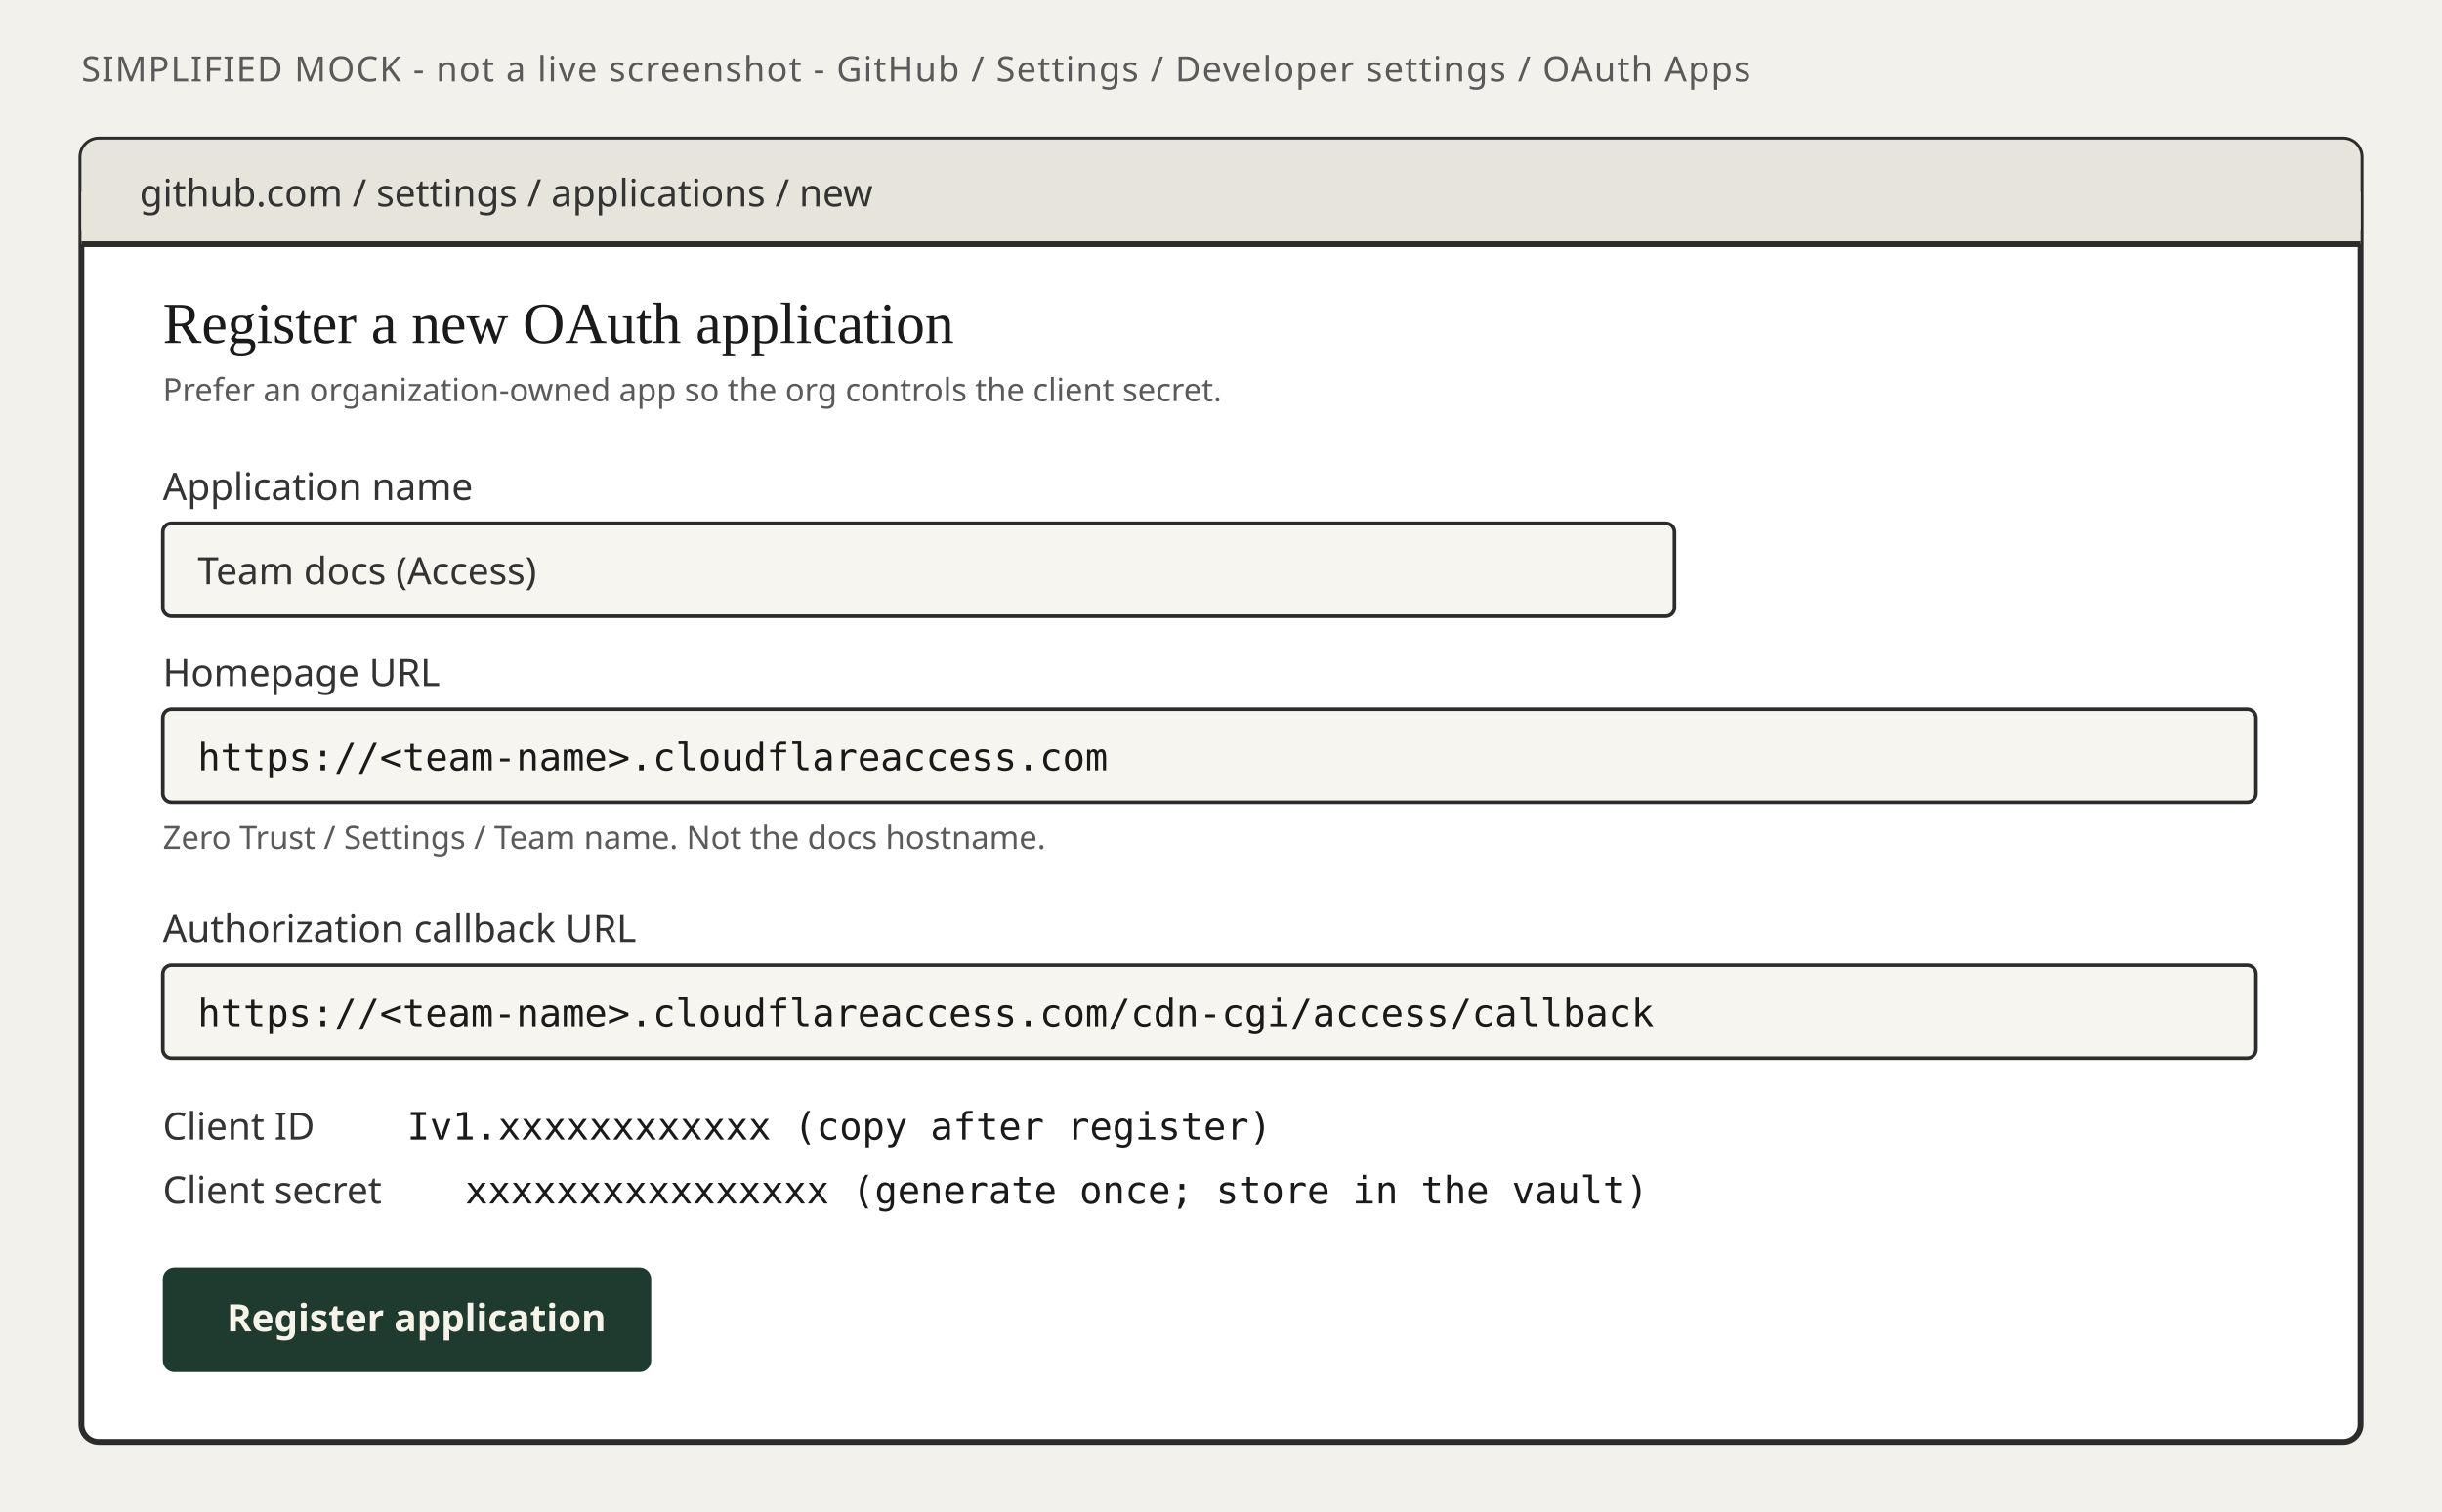
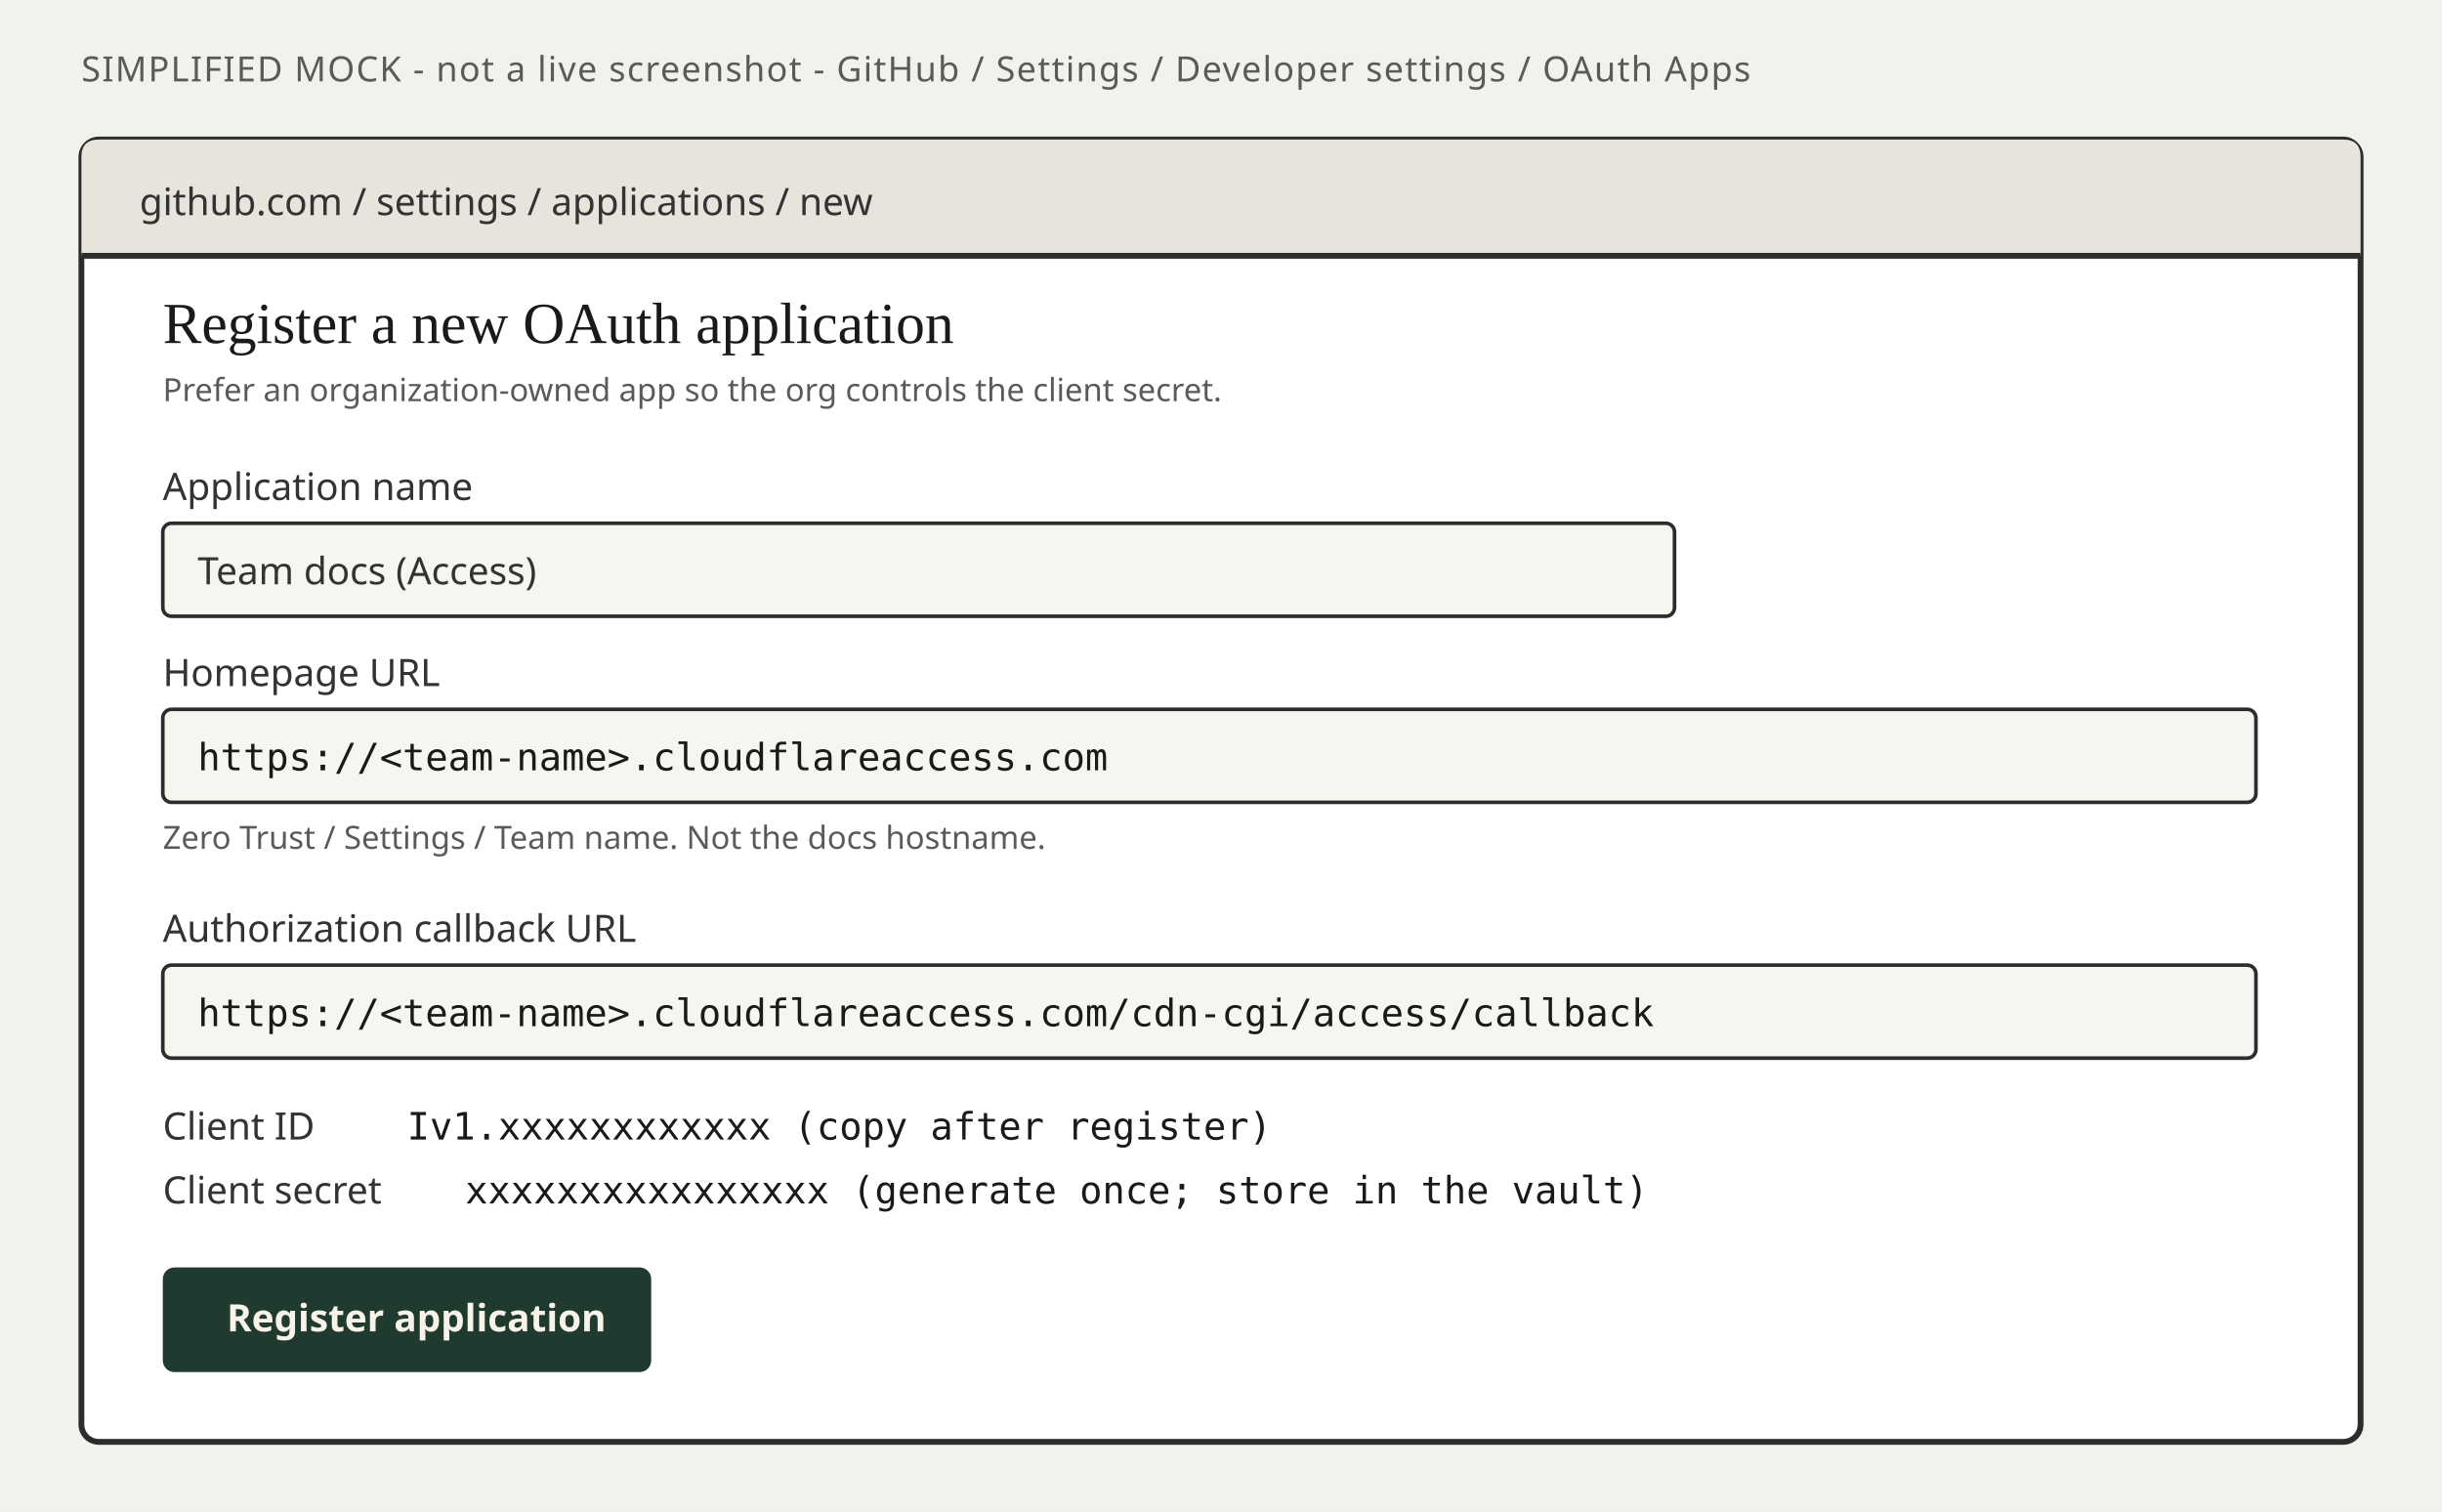
<svg xmlns="http://www.w3.org/2000/svg" width="840" height="520" viewBox="0 0 840 520" role="img" aria-labelledby="title desc">
  <defs>
    <style>
      .bg { fill: #f3f1ec; }
      .chrome { fill: #e7e4dc; }
      .chrome-rule { stroke: #2c2c2c; stroke-width: 2; }
      .win { fill: #fff; stroke: #2c2c2c; stroke-width: 2; }
      .t { font-family: Georgia, "Times New Roman", serif; fill: #1a1a1a; }
      .s { font-family: "Segoe UI", system-ui, sans-serif; fill: #333; font-size: 13px; }
      .label { font-family: "Segoe UI", system-ui, sans-serif; fill: #5a5a5a; font-size: 12px; letter-spacing: 0.04em; }
      .field { fill: #f7f5f0; stroke: #2c2c2c; stroke-width: 1.25; }
      .btn { fill: #1f3a2e; }
      .t-inv { font-family: "Segoe UI", system-ui, sans-serif; fill: #f7f3e8; font-size: 13px; font-weight: 600; }
      .mono { font-family: Consolas, "Cascadia Mono", monospace; fill: #1a1a1a; font-size: 13px; }
      .hint { font-family: "Segoe UI", system-ui, sans-serif; fill: #5a5a5a; font-size: 11px; }
    </style>
  </defs>
  <rect class="bg" width="840" height="520" />
  <text class="label" x="28" y="28">SIMPLIFIED MOCK - not a live screenshot - GitHub / Settings / Developer settings / OAuth Apps</text>
  <rect class="win" x="28" y="48" width="784" height="448" rx="6" />
-   <rect class="chrome" x="28" y="48" width="784" height="36" rx="6" />
-   <rect class="chrome" x="28" y="66" width="784" height="18" />
-   <line class="chrome-rule" x1="28" y1="84" x2="812" y2="84" />
-   <text class="s" x="48" y="71">github.com / settings / applications / new</text>
+   <path class="chrome" d="M28,88 L28,54 Q28,48 34,48 L806,48 Q812,48 812,54 L812,88 Z" />
+   <line class="chrome-rule" x1="28" y1="88" x2="812" y2="88" />
+   <text class="s" x="48" y="74">github.com / settings / applications / new</text>
  <text class="t" x="56" y="118" font-size="20">Register a new OAuth application</text>
  <text class="hint" x="56" y="138">Prefer an organization-owned app so the org controls the client secret.</text>
  <text class="s" x="56" y="172">Application name</text>
  <rect class="field" x="56" y="180" width="520" height="32" rx="3" />
  <text class="s" x="68" y="201">Team docs (Access)</text>
  <text class="s" x="56" y="236">Homepage URL</text>
  <rect class="field" x="56" y="244" width="720" height="32" rx="3" />
  <text class="mono" x="68" y="265">https://&lt;team-name&gt;.cloudflareaccess.com</text>
  <text class="hint" x="56" y="292">Zero Trust / Settings / Team name. Not the docs hostname.</text>
  <text class="s" x="56" y="324">Authorization callback URL</text>
  <rect class="field" x="56" y="332" width="720" height="32" rx="3" />
  <text class="mono" x="68" y="353">https://&lt;team-name&gt;.cloudflareaccess.com/cdn-cgi/access/callback</text>
  <text class="s" x="56" y="392">Client ID</text>
  <text class="mono" x="140" y="392">Iv1.xxxxxxxxxxxx  (copy after register)</text>
  <text class="s" x="56" y="414">Client secret</text>
  <text class="mono" x="160" y="414">xxxxxxxxxxxxxxxx  (generate once; store in the vault)</text>
  <rect class="btn" x="56" y="436" width="168" height="36" rx="4" />
  <text class="t-inv" x="78" y="458">Register application</text>
</svg>
